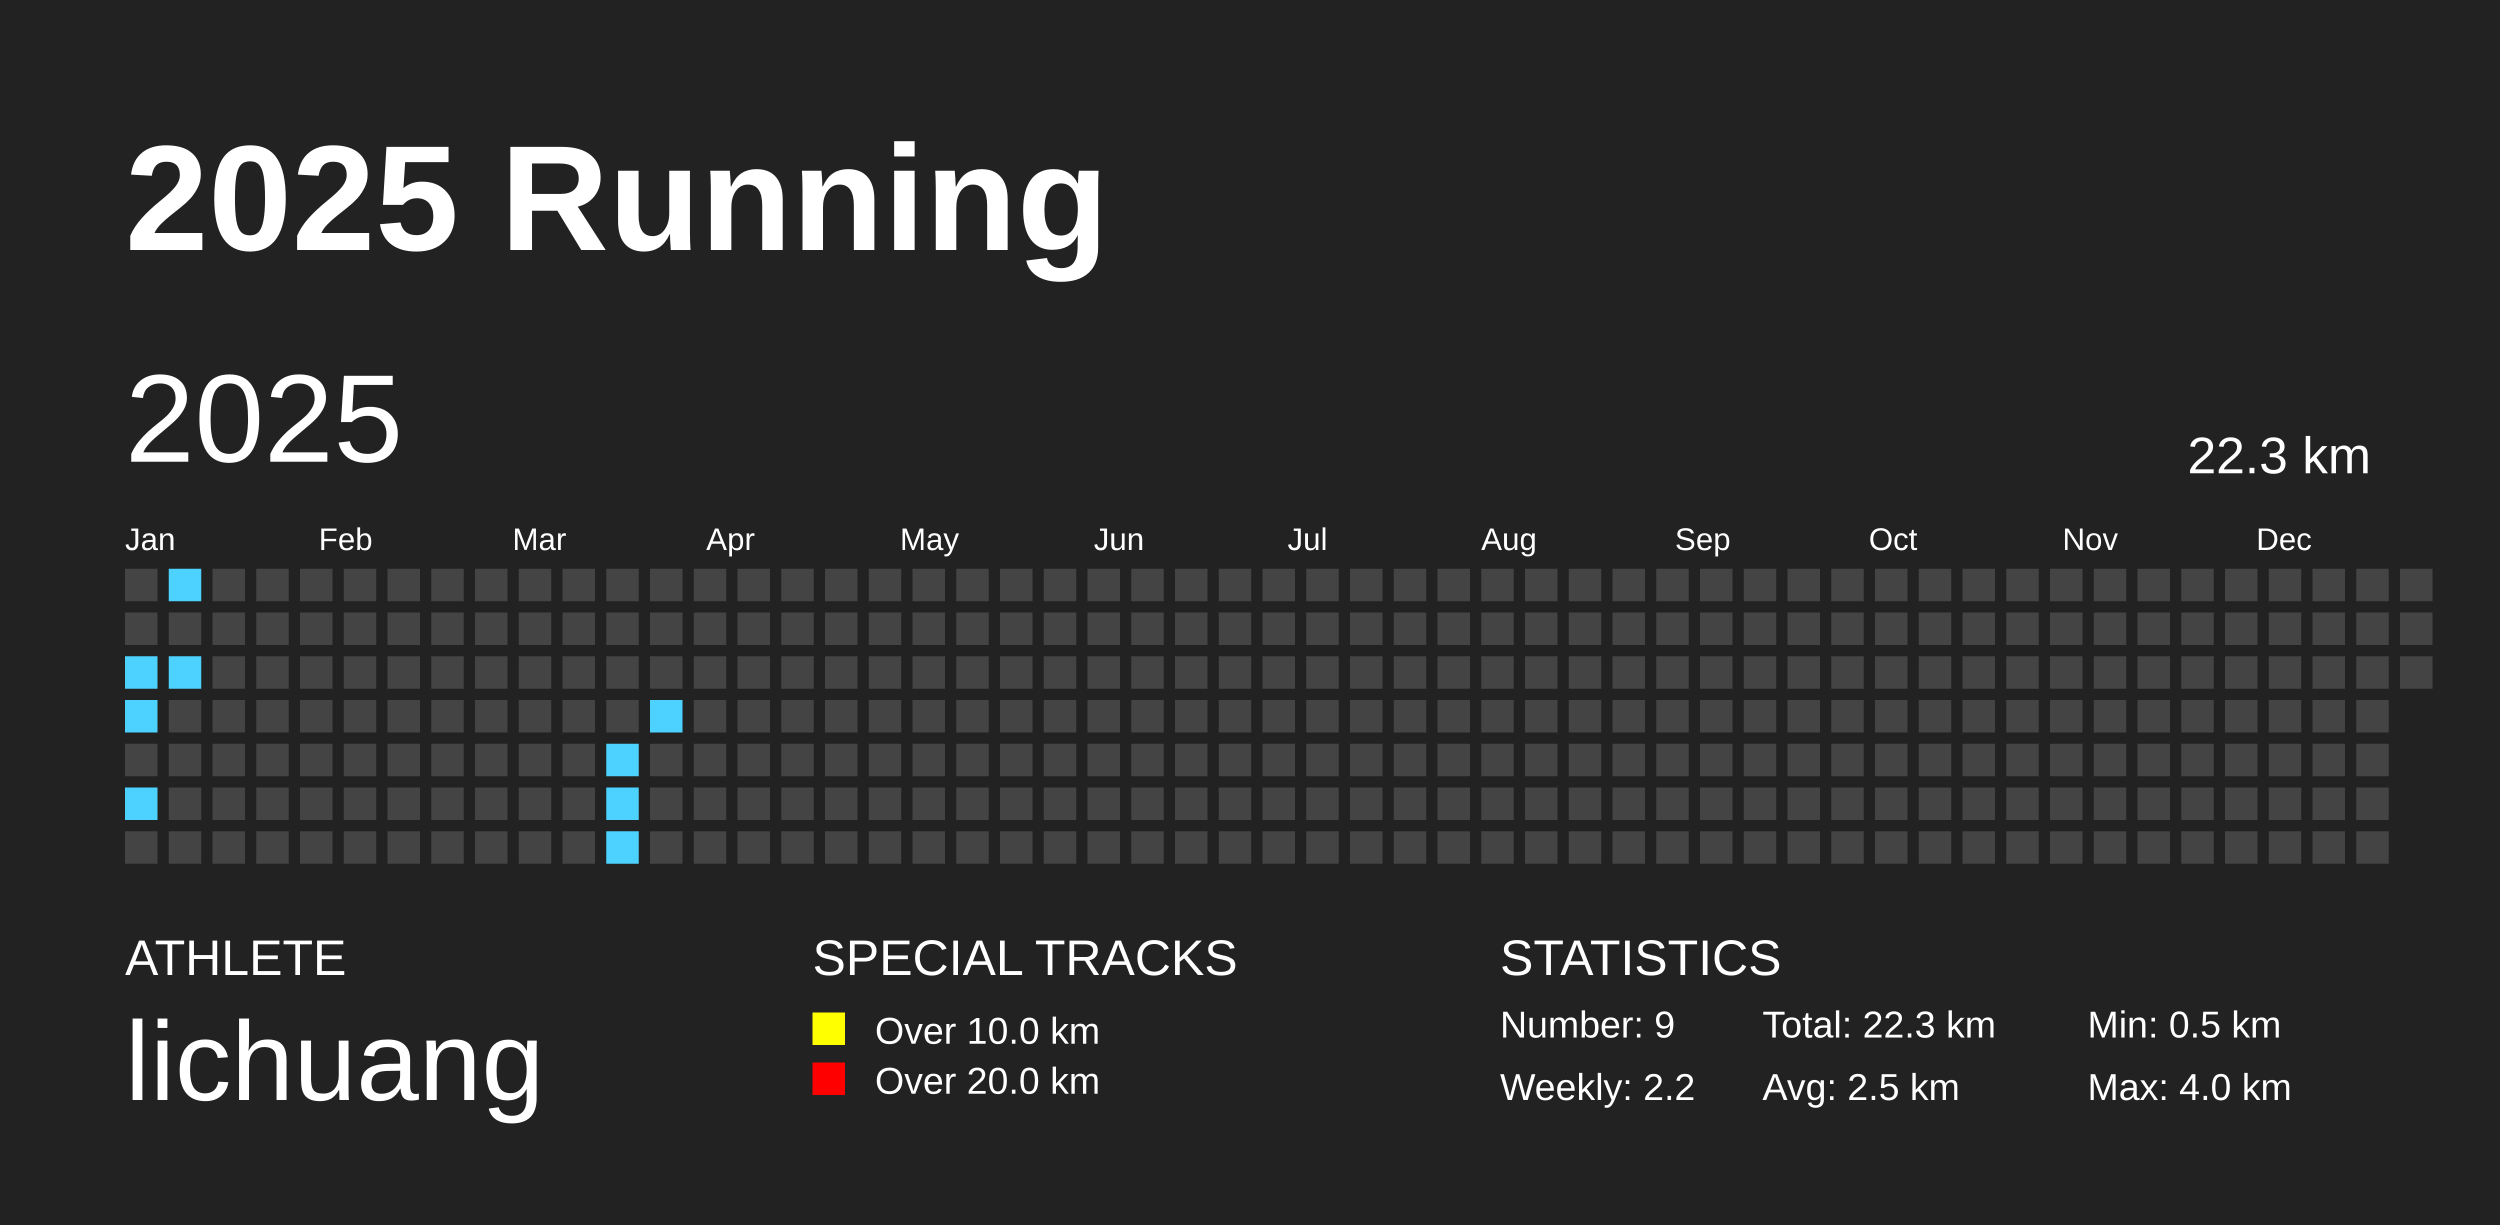
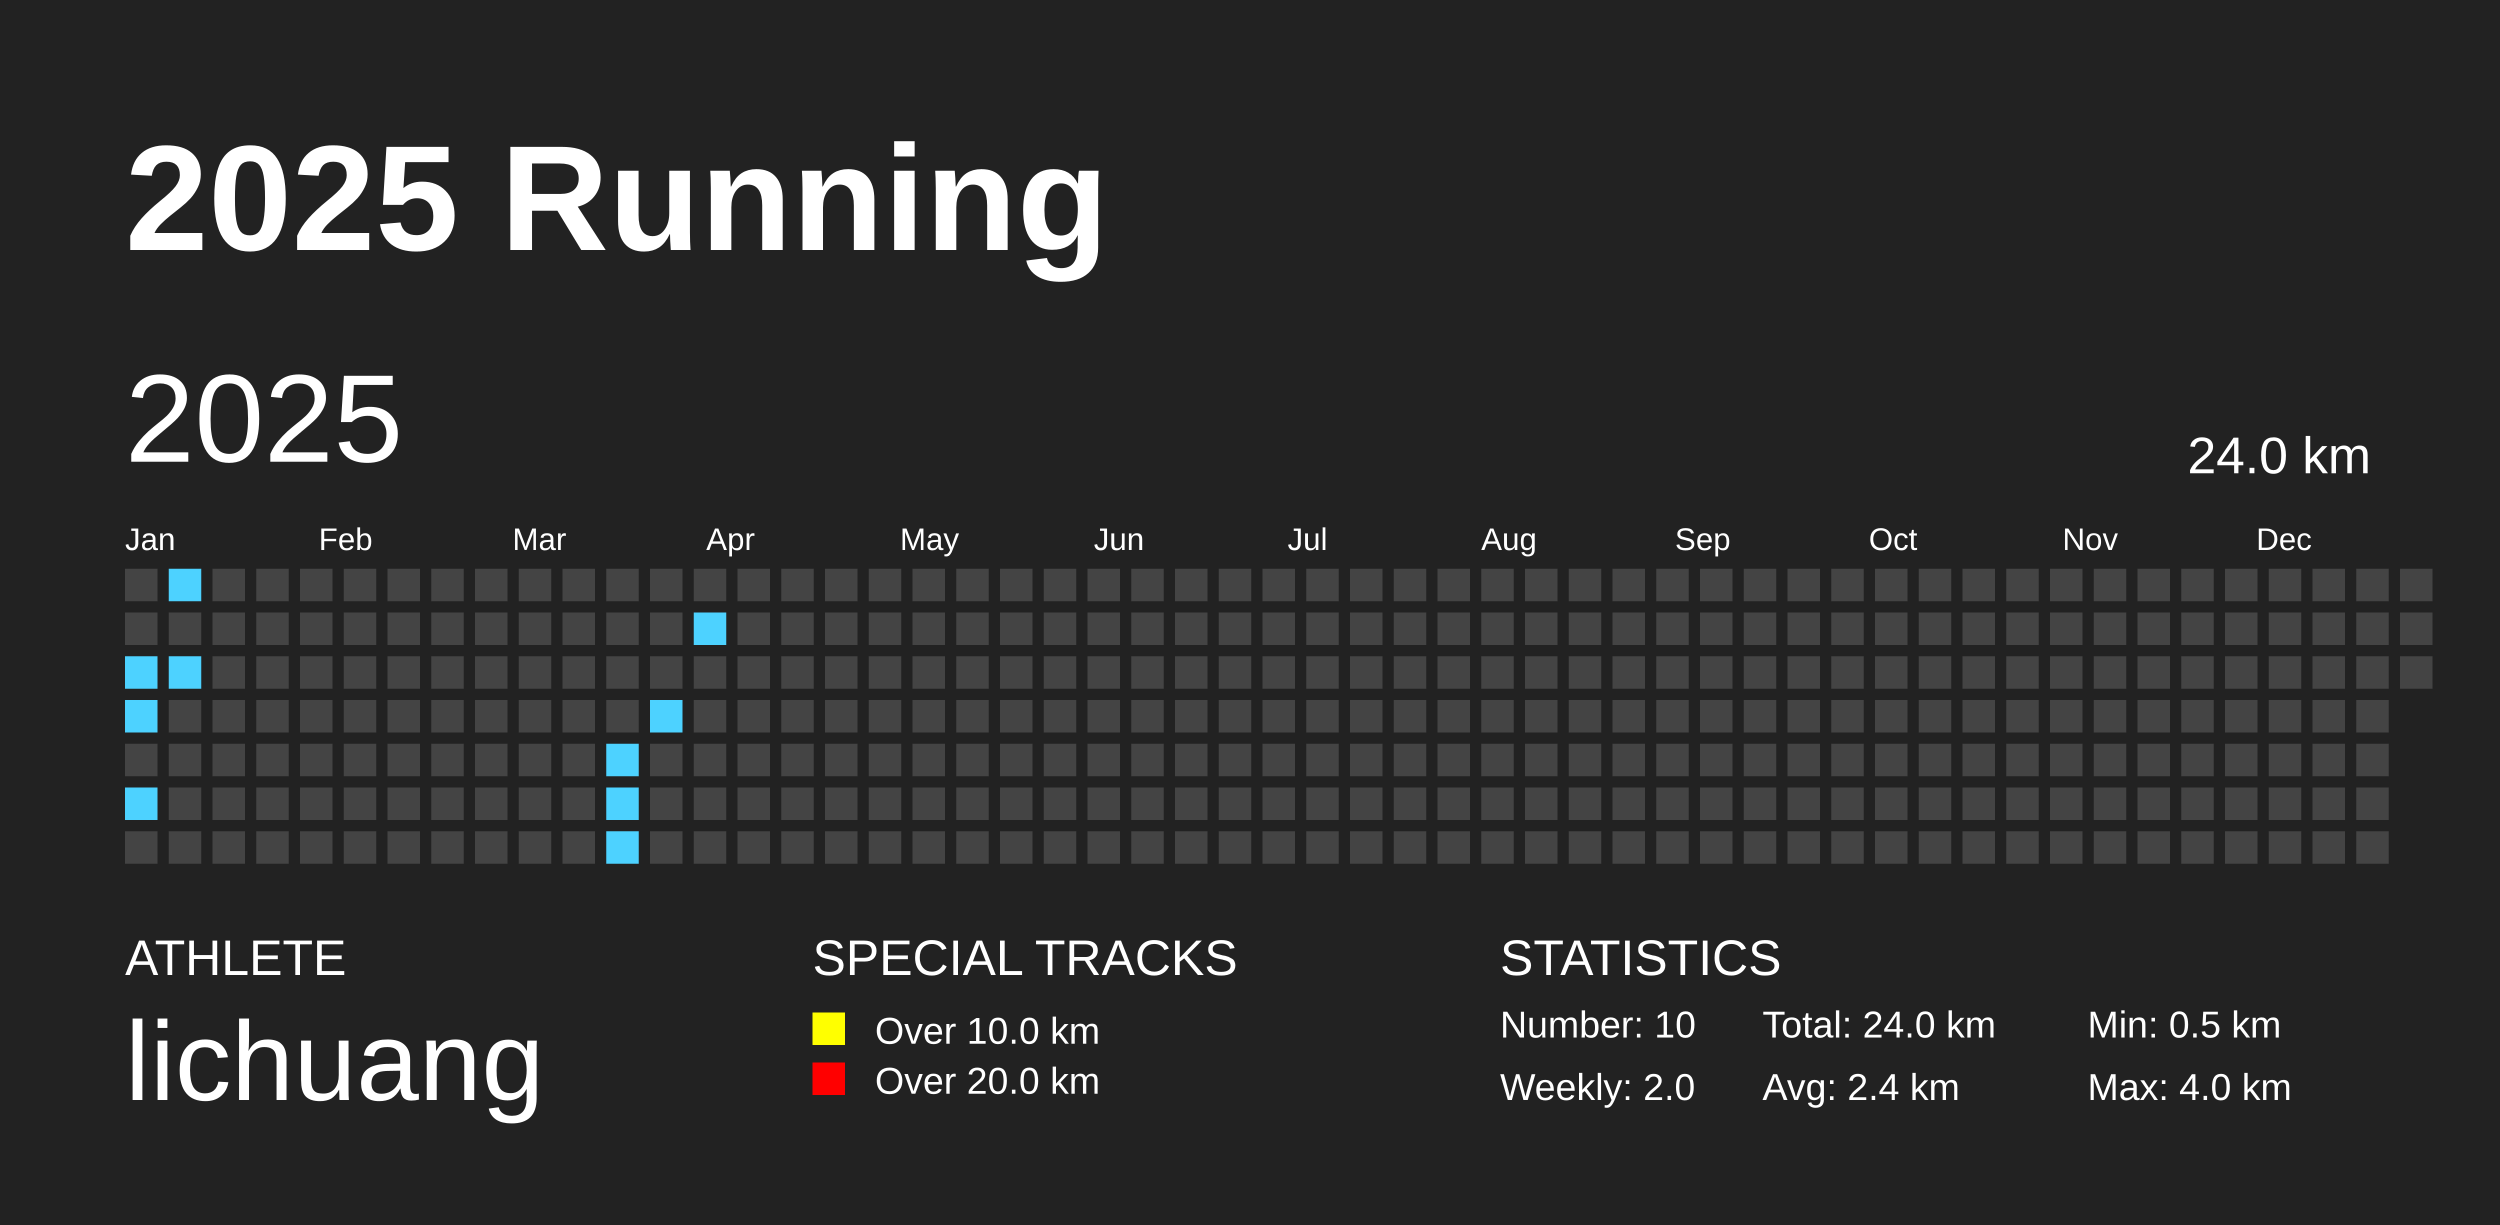
<svg xmlns="http://www.w3.org/2000/svg" baseProfile="full" height="98mm" version="1.1" viewBox="0,0,200,98" width="200mm">
  <defs />
  <rect fill="#222222" height="98" width="200" x="0" y="0" />
  <text fill="#FFFFFF" style="font-size:12px; font-family:Arial; font-weight:bold;" x="10" y="20">2025 Running</text>
  <text fill="#FFFFFF" style="font-size:4px; font-family:Arial" x="10" y="78">ATHLETE</text>
  <text fill="#FFFFFF" style="font-size:9px; font-family:Arial" x="10" y="88">lichuang</text>
  <text fill="#FFFFFF" style="font-size:4px; font-family:Arial" x="65" y="78">SPECIAL TRACKS</text>
  <rect fill="yellow" height="2.6" width="2.6" x="65" y="81" />
  <text fill="#FFFFFF" style="font-size:3px; font-family:Arial" x="70" y="83.5">Over 10.0 km</text>
  <rect fill="red" height="2.6" width="2.6" x="65" y="85" />
  <text fill="#FFFFFF" style="font-size:3px; font-family:Arial" x="70" y="87.5">Over 20.0 km</text>
  <text fill="#FFFFFF" style="font-size:4px; font-family:Arial" x="120" y="78">STATISTICS</text>
-   <text fill="#FFFFFF" style="font-size:3px; font-family:Arial" x="120" y="83">Number: 9</text>
-   <text fill="#FFFFFF" style="font-size:3px; font-family:Arial" x="120" y="88">Weekly: 2.2</text>
-   <text fill="#FFFFFF" style="font-size:3px; font-family:Arial" x="141" y="83">Total: 22.3 km</text>
-   <text fill="#FFFFFF" style="font-size:3px; font-family:Arial" x="141" y="88">Avg: 2.5 km</text>
+   <text fill="#FFFFFF" style="font-size:3px; font-family:Arial" x="120" y="83">Number: 10</text>
+   <text fill="#FFFFFF" style="font-size:3px; font-family:Arial" x="120" y="88">Weekly: 2.0</text>
+   <text fill="#FFFFFF" style="font-size:3px; font-family:Arial" x="141" y="83">Total: 24.0 km</text>
+   <text fill="#FFFFFF" style="font-size:3px; font-family:Arial" x="141" y="88">Avg: 2.4 km</text>
  <text fill="#FFFFFF" style="font-size:3px; font-family:Arial" x="167" y="83">Min: 0.5 km</text>
  <text fill="#FFFFFF" style="font-size:3px; font-family:Arial" x="167" y="88">Max: 4.0 km</text>
  <text dominant-baseline="hanging" fill="#FFFFFF" style="font-size:10.0px; font-family:Arial;" x="10" y="30">2025</text>
-   <text dominant-baseline="hanging" fill="#FFFFFF" style="font-size:4.125px; font-family:Arial;" x="175" y="35">22.3 km</text>
+   <text dominant-baseline="hanging" fill="#FFFFFF" style="font-size:4.125px; font-family:Arial;" x="175" y="35">24.0 km</text>
  <text fill="#FFFFFF" style="font-size:2.5px; font-family:Arial" x="10.0" y="44">Jan</text>
  <text fill="#FFFFFF" style="font-size:2.5px; font-family:Arial" x="25.5" y="44">Feb</text>
  <text fill="#FFFFFF" style="font-size:2.5px; font-family:Arial" x="41.0" y="44">Mar</text>
  <text fill="#FFFFFF" style="font-size:2.5px; font-family:Arial" x="56.5" y="44">Apr</text>
  <text fill="#FFFFFF" style="font-size:2.5px; font-family:Arial" x="72.0" y="44">May</text>
  <text fill="#FFFFFF" style="font-size:2.5px; font-family:Arial" x="87.5" y="44">Jun</text>
  <text fill="#FFFFFF" style="font-size:2.5px; font-family:Arial" x="103.0" y="44">Jul</text>
  <text fill="#FFFFFF" style="font-size:2.5px; font-family:Arial" x="118.5" y="44">Aug</text>
  <text fill="#FFFFFF" style="font-size:2.5px; font-family:Arial" x="134.0" y="44">Sep</text>
  <text fill="#FFFFFF" style="font-size:2.5px; font-family:Arial" x="149.5" y="44">Oct</text>
  <text fill="#FFFFFF" style="font-size:2.5px; font-family:Arial" x="165.0" y="44">Nov</text>
  <text fill="#FFFFFF" style="font-size:2.5px; font-family:Arial" x="180.5" y="44">Dec</text>
  <rect fill="#444444" height="2.6" width="2.6" x="10.0" y="45.5" />
  <rect fill="#444444" height="2.6" width="2.6" x="10.0" y="49.0" />
  <rect fill="#4dd2ff" height="2.6" width="2.6" x="10.0" y="52.5" />
  <rect fill="#4dd2ff" height="2.6" width="2.6" x="10.0" y="56.0" />
  <rect fill="#444444" height="2.6" width="2.6" x="10.0" y="59.5" />
  <rect fill="#4dd2ff" height="2.6" width="2.6" x="10.0" y="63.0" />
  <rect fill="#444444" height="2.6" width="2.6" x="10.0" y="66.5" />
  <rect fill="#4dd2ff" height="2.6" width="2.6" x="13.5" y="45.5" />
  <rect fill="#444444" height="2.6" width="2.6" x="13.5" y="49.0" />
  <rect fill="#4dd2ff" height="2.6" width="2.6" x="13.5" y="52.5" />
  <rect fill="#444444" height="2.6" width="2.6" x="13.5" y="56.0" />
  <rect fill="#444444" height="2.6" width="2.6" x="13.5" y="59.5" />
  <rect fill="#444444" height="2.6" width="2.6" x="13.5" y="63.0" />
  <rect fill="#444444" height="2.6" width="2.6" x="13.5" y="66.5" />
  <rect fill="#444444" height="2.6" width="2.6" x="17.0" y="45.5" />
  <rect fill="#444444" height="2.6" width="2.6" x="17.0" y="49.0" />
  <rect fill="#444444" height="2.6" width="2.6" x="17.0" y="52.5" />
  <rect fill="#444444" height="2.6" width="2.6" x="17.0" y="56.0" />
  <rect fill="#444444" height="2.6" width="2.6" x="17.0" y="59.5" />
  <rect fill="#444444" height="2.6" width="2.6" x="17.0" y="63.0" />
  <rect fill="#444444" height="2.6" width="2.6" x="17.0" y="66.5" />
  <rect fill="#444444" height="2.6" width="2.6" x="20.5" y="45.5" />
  <rect fill="#444444" height="2.6" width="2.6" x="20.5" y="49.0" />
  <rect fill="#444444" height="2.6" width="2.6" x="20.5" y="52.5" />
  <rect fill="#444444" height="2.6" width="2.6" x="20.5" y="56.0" />
  <rect fill="#444444" height="2.6" width="2.6" x="20.5" y="59.5" />
  <rect fill="#444444" height="2.6" width="2.6" x="20.5" y="63.0" />
  <rect fill="#444444" height="2.6" width="2.6" x="20.5" y="66.5" />
  <rect fill="#444444" height="2.6" width="2.6" x="24.0" y="45.5" />
  <rect fill="#444444" height="2.6" width="2.6" x="24.0" y="49.0" />
  <rect fill="#444444" height="2.6" width="2.6" x="24.0" y="52.5" />
  <rect fill="#444444" height="2.6" width="2.6" x="24.0" y="56.0" />
  <rect fill="#444444" height="2.6" width="2.6" x="24.0" y="59.5" />
  <rect fill="#444444" height="2.6" width="2.6" x="24.0" y="63.0" />
  <rect fill="#444444" height="2.6" width="2.6" x="24.0" y="66.5" />
  <rect fill="#444444" height="2.6" width="2.6" x="27.5" y="45.5" />
  <rect fill="#444444" height="2.6" width="2.6" x="27.5" y="49.0" />
  <rect fill="#444444" height="2.6" width="2.6" x="27.5" y="52.5" />
  <rect fill="#444444" height="2.6" width="2.6" x="27.5" y="56.0" />
  <rect fill="#444444" height="2.6" width="2.6" x="27.5" y="59.5" />
  <rect fill="#444444" height="2.6" width="2.6" x="27.5" y="63.0" />
  <rect fill="#444444" height="2.6" width="2.6" x="27.5" y="66.5" />
  <rect fill="#444444" height="2.6" width="2.6" x="31.0" y="45.5" />
  <rect fill="#444444" height="2.6" width="2.6" x="31.0" y="49.0" />
  <rect fill="#444444" height="2.6" width="2.6" x="31.0" y="52.5" />
  <rect fill="#444444" height="2.6" width="2.6" x="31.0" y="56.0" />
  <rect fill="#444444" height="2.6" width="2.6" x="31.0" y="59.5" />
  <rect fill="#444444" height="2.6" width="2.6" x="31.0" y="63.0" />
  <rect fill="#444444" height="2.6" width="2.6" x="31.0" y="66.5" />
  <rect fill="#444444" height="2.6" width="2.6" x="34.5" y="45.5" />
  <rect fill="#444444" height="2.6" width="2.6" x="34.5" y="49.0" />
  <rect fill="#444444" height="2.6" width="2.6" x="34.5" y="52.5" />
  <rect fill="#444444" height="2.6" width="2.6" x="34.5" y="56.0" />
  <rect fill="#444444" height="2.6" width="2.6" x="34.5" y="59.5" />
  <rect fill="#444444" height="2.6" width="2.6" x="34.5" y="63.0" />
  <rect fill="#444444" height="2.6" width="2.6" x="34.5" y="66.5" />
  <rect fill="#444444" height="2.6" width="2.6" x="38.0" y="45.5" />
  <rect fill="#444444" height="2.6" width="2.6" x="38.0" y="49.0" />
  <rect fill="#444444" height="2.6" width="2.6" x="38.0" y="52.5" />
  <rect fill="#444444" height="2.6" width="2.6" x="38.0" y="56.0" />
  <rect fill="#444444" height="2.6" width="2.6" x="38.0" y="59.5" />
  <rect fill="#444444" height="2.6" width="2.6" x="38.0" y="63.0" />
  <rect fill="#444444" height="2.6" width="2.6" x="38.0" y="66.5" />
  <rect fill="#444444" height="2.6" width="2.6" x="41.5" y="45.5" />
  <rect fill="#444444" height="2.6" width="2.6" x="41.5" y="49.0" />
  <rect fill="#444444" height="2.6" width="2.6" x="41.5" y="52.5" />
  <rect fill="#444444" height="2.6" width="2.6" x="41.5" y="56.0" />
  <rect fill="#444444" height="2.6" width="2.6" x="41.5" y="59.5" />
  <rect fill="#444444" height="2.6" width="2.6" x="41.5" y="63.0" />
  <rect fill="#444444" height="2.6" width="2.6" x="41.5" y="66.5" />
  <rect fill="#444444" height="2.6" width="2.6" x="45.0" y="45.5" />
  <rect fill="#444444" height="2.6" width="2.6" x="45.0" y="49.0" />
  <rect fill="#444444" height="2.6" width="2.6" x="45.0" y="52.5" />
  <rect fill="#444444" height="2.6" width="2.6" x="45.0" y="56.0" />
  <rect fill="#444444" height="2.6" width="2.6" x="45.0" y="59.5" />
  <rect fill="#444444" height="2.6" width="2.6" x="45.0" y="63.0" />
  <rect fill="#444444" height="2.6" width="2.6" x="45.0" y="66.5" />
  <rect fill="#444444" height="2.6" width="2.6" x="48.5" y="45.5" />
  <rect fill="#444444" height="2.6" width="2.6" x="48.5" y="49.0" />
  <rect fill="#444444" height="2.6" width="2.6" x="48.5" y="52.5" />
  <rect fill="#444444" height="2.6" width="2.6" x="48.5" y="56.0" />
  <rect fill="#4dd2ff" height="2.6" width="2.6" x="48.5" y="59.5" />
  <rect fill="#4dd2ff" height="2.6" width="2.6" x="48.5" y="63.0" />
  <rect fill="#4dd2ff" height="2.6" width="2.6" x="48.5" y="66.5" />
  <rect fill="#444444" height="2.6" width="2.6" x="52.0" y="45.5" />
  <rect fill="#444444" height="2.6" width="2.6" x="52.0" y="49.0" />
  <rect fill="#444444" height="2.6" width="2.6" x="52.0" y="52.5" />
  <rect fill="#4dd2ff" height="2.6" width="2.6" x="52.0" y="56.0" />
  <rect fill="#444444" height="2.6" width="2.6" x="52.0" y="59.5" />
  <rect fill="#444444" height="2.6" width="2.6" x="52.0" y="63.0" />
  <rect fill="#444444" height="2.6" width="2.6" x="52.0" y="66.5" />
  <rect fill="#444444" height="2.6" width="2.6" x="55.5" y="45.5" />
-   <rect fill="#444444" height="2.6" width="2.6" x="55.5" y="49.0" />
+   <rect fill="#4dd2ff" height="2.6" width="2.6" x="55.5" y="49.0" />
  <rect fill="#444444" height="2.6" width="2.6" x="55.5" y="52.5" />
  <rect fill="#444444" height="2.6" width="2.6" x="55.5" y="56.0" />
  <rect fill="#444444" height="2.6" width="2.6" x="55.5" y="59.5" />
  <rect fill="#444444" height="2.6" width="2.6" x="55.5" y="63.0" />
  <rect fill="#444444" height="2.6" width="2.6" x="55.5" y="66.5" />
  <rect fill="#444444" height="2.6" width="2.6" x="59.0" y="45.5" />
  <rect fill="#444444" height="2.6" width="2.6" x="59.0" y="49.0" />
  <rect fill="#444444" height="2.6" width="2.6" x="59.0" y="52.5" />
  <rect fill="#444444" height="2.6" width="2.6" x="59.0" y="56.0" />
  <rect fill="#444444" height="2.6" width="2.6" x="59.0" y="59.5" />
  <rect fill="#444444" height="2.6" width="2.6" x="59.0" y="63.0" />
  <rect fill="#444444" height="2.6" width="2.6" x="59.0" y="66.5" />
  <rect fill="#444444" height="2.6" width="2.6" x="62.5" y="45.5" />
  <rect fill="#444444" height="2.6" width="2.6" x="62.5" y="49.0" />
  <rect fill="#444444" height="2.6" width="2.6" x="62.5" y="52.5" />
  <rect fill="#444444" height="2.6" width="2.6" x="62.5" y="56.0" />
  <rect fill="#444444" height="2.6" width="2.6" x="62.5" y="59.5" />
  <rect fill="#444444" height="2.6" width="2.6" x="62.5" y="63.0" />
  <rect fill="#444444" height="2.6" width="2.6" x="62.5" y="66.5" />
  <rect fill="#444444" height="2.6" width="2.6" x="66.0" y="45.5" />
  <rect fill="#444444" height="2.6" width="2.6" x="66.0" y="49.0" />
  <rect fill="#444444" height="2.6" width="2.6" x="66.0" y="52.5" />
  <rect fill="#444444" height="2.6" width="2.6" x="66.0" y="56.0" />
  <rect fill="#444444" height="2.6" width="2.6" x="66.0" y="59.5" />
  <rect fill="#444444" height="2.6" width="2.6" x="66.0" y="63.0" />
  <rect fill="#444444" height="2.6" width="2.6" x="66.0" y="66.5" />
  <rect fill="#444444" height="2.6" width="2.6" x="69.5" y="45.5" />
  <rect fill="#444444" height="2.6" width="2.6" x="69.5" y="49.0" />
  <rect fill="#444444" height="2.6" width="2.6" x="69.5" y="52.5" />
  <rect fill="#444444" height="2.6" width="2.6" x="69.5" y="56.0" />
  <rect fill="#444444" height="2.6" width="2.6" x="69.5" y="59.5" />
  <rect fill="#444444" height="2.6" width="2.6" x="69.5" y="63.0" />
  <rect fill="#444444" height="2.6" width="2.6" x="69.5" y="66.5" />
  <rect fill="#444444" height="2.6" width="2.6" x="73.0" y="45.5" />
  <rect fill="#444444" height="2.6" width="2.6" x="73.0" y="49.0" />
  <rect fill="#444444" height="2.6" width="2.6" x="73.0" y="52.5" />
  <rect fill="#444444" height="2.6" width="2.6" x="73.0" y="56.0" />
  <rect fill="#444444" height="2.6" width="2.6" x="73.0" y="59.5" />
  <rect fill="#444444" height="2.6" width="2.6" x="73.0" y="63.0" />
  <rect fill="#444444" height="2.6" width="2.6" x="73.0" y="66.5" />
  <rect fill="#444444" height="2.6" width="2.6" x="76.5" y="45.5" />
  <rect fill="#444444" height="2.6" width="2.6" x="76.5" y="49.0" />
  <rect fill="#444444" height="2.6" width="2.6" x="76.5" y="52.5" />
  <rect fill="#444444" height="2.6" width="2.6" x="76.5" y="56.0" />
  <rect fill="#444444" height="2.6" width="2.6" x="76.5" y="59.5" />
  <rect fill="#444444" height="2.6" width="2.6" x="76.5" y="63.0" />
  <rect fill="#444444" height="2.6" width="2.6" x="76.5" y="66.5" />
  <rect fill="#444444" height="2.6" width="2.6" x="80.0" y="45.5" />
  <rect fill="#444444" height="2.6" width="2.6" x="80.0" y="49.0" />
  <rect fill="#444444" height="2.6" width="2.6" x="80.0" y="52.5" />
  <rect fill="#444444" height="2.6" width="2.6" x="80.0" y="56.0" />
  <rect fill="#444444" height="2.6" width="2.6" x="80.0" y="59.5" />
  <rect fill="#444444" height="2.6" width="2.6" x="80.0" y="63.0" />
  <rect fill="#444444" height="2.6" width="2.6" x="80.0" y="66.5" />
  <rect fill="#444444" height="2.6" width="2.6" x="83.5" y="45.5" />
  <rect fill="#444444" height="2.6" width="2.6" x="83.5" y="49.0" />
  <rect fill="#444444" height="2.6" width="2.6" x="83.5" y="52.5" />
  <rect fill="#444444" height="2.6" width="2.6" x="83.5" y="56.0" />
  <rect fill="#444444" height="2.6" width="2.6" x="83.5" y="59.5" />
  <rect fill="#444444" height="2.6" width="2.6" x="83.5" y="63.0" />
  <rect fill="#444444" height="2.6" width="2.6" x="83.5" y="66.5" />
  <rect fill="#444444" height="2.6" width="2.6" x="87.0" y="45.5" />
  <rect fill="#444444" height="2.6" width="2.6" x="87.0" y="49.0" />
  <rect fill="#444444" height="2.6" width="2.6" x="87.0" y="52.5" />
  <rect fill="#444444" height="2.6" width="2.6" x="87.0" y="56.0" />
  <rect fill="#444444" height="2.6" width="2.6" x="87.0" y="59.5" />
  <rect fill="#444444" height="2.6" width="2.6" x="87.0" y="63.0" />
  <rect fill="#444444" height="2.6" width="2.6" x="87.0" y="66.5" />
  <rect fill="#444444" height="2.6" width="2.6" x="90.5" y="45.5" />
  <rect fill="#444444" height="2.6" width="2.6" x="90.5" y="49.0" />
  <rect fill="#444444" height="2.6" width="2.6" x="90.5" y="52.5" />
  <rect fill="#444444" height="2.6" width="2.6" x="90.5" y="56.0" />
  <rect fill="#444444" height="2.6" width="2.6" x="90.5" y="59.5" />
  <rect fill="#444444" height="2.6" width="2.6" x="90.5" y="63.0" />
  <rect fill="#444444" height="2.6" width="2.6" x="90.5" y="66.5" />
  <rect fill="#444444" height="2.6" width="2.6" x="94.0" y="45.5" />
  <rect fill="#444444" height="2.6" width="2.6" x="94.0" y="49.0" />
  <rect fill="#444444" height="2.6" width="2.6" x="94.0" y="52.5" />
  <rect fill="#444444" height="2.6" width="2.6" x="94.0" y="56.0" />
  <rect fill="#444444" height="2.6" width="2.6" x="94.0" y="59.5" />
  <rect fill="#444444" height="2.6" width="2.6" x="94.0" y="63.0" />
  <rect fill="#444444" height="2.6" width="2.6" x="94.0" y="66.5" />
  <rect fill="#444444" height="2.6" width="2.6" x="97.5" y="45.5" />
  <rect fill="#444444" height="2.6" width="2.6" x="97.5" y="49.0" />
  <rect fill="#444444" height="2.6" width="2.6" x="97.5" y="52.5" />
  <rect fill="#444444" height="2.6" width="2.6" x="97.5" y="56.0" />
  <rect fill="#444444" height="2.6" width="2.6" x="97.5" y="59.5" />
  <rect fill="#444444" height="2.6" width="2.6" x="97.5" y="63.0" />
  <rect fill="#444444" height="2.6" width="2.6" x="97.5" y="66.5" />
  <rect fill="#444444" height="2.6" width="2.6" x="101.0" y="45.5" />
  <rect fill="#444444" height="2.6" width="2.6" x="101.0" y="49.0" />
  <rect fill="#444444" height="2.6" width="2.6" x="101.0" y="52.5" />
  <rect fill="#444444" height="2.6" width="2.6" x="101.0" y="56.0" />
  <rect fill="#444444" height="2.6" width="2.6" x="101.0" y="59.5" />
  <rect fill="#444444" height="2.6" width="2.6" x="101.0" y="63.0" />
  <rect fill="#444444" height="2.6" width="2.6" x="101.0" y="66.5" />
  <rect fill="#444444" height="2.6" width="2.6" x="104.5" y="45.5" />
  <rect fill="#444444" height="2.6" width="2.6" x="104.5" y="49.0" />
  <rect fill="#444444" height="2.6" width="2.6" x="104.5" y="52.5" />
  <rect fill="#444444" height="2.6" width="2.6" x="104.5" y="56.0" />
  <rect fill="#444444" height="2.6" width="2.6" x="104.5" y="59.5" />
  <rect fill="#444444" height="2.6" width="2.6" x="104.5" y="63.0" />
  <rect fill="#444444" height="2.6" width="2.6" x="104.5" y="66.5" />
  <rect fill="#444444" height="2.6" width="2.6" x="108.0" y="45.5" />
  <rect fill="#444444" height="2.6" width="2.6" x="108.0" y="49.0" />
  <rect fill="#444444" height="2.6" width="2.6" x="108.0" y="52.5" />
  <rect fill="#444444" height="2.6" width="2.6" x="108.0" y="56.0" />
  <rect fill="#444444" height="2.6" width="2.6" x="108.0" y="59.5" />
  <rect fill="#444444" height="2.6" width="2.6" x="108.0" y="63.0" />
  <rect fill="#444444" height="2.6" width="2.6" x="108.0" y="66.5" />
  <rect fill="#444444" height="2.6" width="2.6" x="111.5" y="45.5" />
  <rect fill="#444444" height="2.6" width="2.6" x="111.5" y="49.0" />
  <rect fill="#444444" height="2.6" width="2.6" x="111.5" y="52.5" />
  <rect fill="#444444" height="2.6" width="2.6" x="111.5" y="56.0" />
  <rect fill="#444444" height="2.6" width="2.6" x="111.5" y="59.5" />
  <rect fill="#444444" height="2.6" width="2.6" x="111.5" y="63.0" />
  <rect fill="#444444" height="2.6" width="2.6" x="111.5" y="66.5" />
  <rect fill="#444444" height="2.6" width="2.6" x="115.0" y="45.5" />
  <rect fill="#444444" height="2.6" width="2.6" x="115.0" y="49.0" />
  <rect fill="#444444" height="2.6" width="2.6" x="115.0" y="52.5" />
  <rect fill="#444444" height="2.6" width="2.6" x="115.0" y="56.0" />
  <rect fill="#444444" height="2.6" width="2.6" x="115.0" y="59.5" />
  <rect fill="#444444" height="2.6" width="2.6" x="115.0" y="63.0" />
  <rect fill="#444444" height="2.6" width="2.6" x="115.0" y="66.5" />
  <rect fill="#444444" height="2.6" width="2.6" x="118.5" y="45.5" />
  <rect fill="#444444" height="2.6" width="2.6" x="118.5" y="49.0" />
  <rect fill="#444444" height="2.6" width="2.6" x="118.5" y="52.5" />
  <rect fill="#444444" height="2.6" width="2.6" x="118.5" y="56.0" />
  <rect fill="#444444" height="2.6" width="2.6" x="118.5" y="59.5" />
  <rect fill="#444444" height="2.6" width="2.6" x="118.5" y="63.0" />
  <rect fill="#444444" height="2.6" width="2.6" x="118.5" y="66.5" />
  <rect fill="#444444" height="2.6" width="2.6" x="122.0" y="45.5" />
  <rect fill="#444444" height="2.6" width="2.6" x="122.0" y="49.0" />
  <rect fill="#444444" height="2.6" width="2.6" x="122.0" y="52.5" />
  <rect fill="#444444" height="2.6" width="2.6" x="122.0" y="56.0" />
  <rect fill="#444444" height="2.6" width="2.6" x="122.0" y="59.5" />
  <rect fill="#444444" height="2.6" width="2.6" x="122.0" y="63.0" />
  <rect fill="#444444" height="2.6" width="2.6" x="122.0" y="66.5" />
  <rect fill="#444444" height="2.6" width="2.6" x="125.5" y="45.5" />
  <rect fill="#444444" height="2.6" width="2.6" x="125.5" y="49.0" />
  <rect fill="#444444" height="2.6" width="2.6" x="125.5" y="52.5" />
  <rect fill="#444444" height="2.6" width="2.6" x="125.5" y="56.0" />
  <rect fill="#444444" height="2.6" width="2.6" x="125.5" y="59.5" />
  <rect fill="#444444" height="2.6" width="2.6" x="125.5" y="63.0" />
  <rect fill="#444444" height="2.6" width="2.6" x="125.5" y="66.5" />
  <rect fill="#444444" height="2.6" width="2.6" x="129.0" y="45.5" />
  <rect fill="#444444" height="2.6" width="2.6" x="129.0" y="49.0" />
  <rect fill="#444444" height="2.6" width="2.6" x="129.0" y="52.5" />
  <rect fill="#444444" height="2.6" width="2.6" x="129.0" y="56.0" />
  <rect fill="#444444" height="2.6" width="2.6" x="129.0" y="59.5" />
  <rect fill="#444444" height="2.6" width="2.6" x="129.0" y="63.0" />
  <rect fill="#444444" height="2.6" width="2.6" x="129.0" y="66.5" />
  <rect fill="#444444" height="2.6" width="2.6" x="132.5" y="45.5" />
  <rect fill="#444444" height="2.6" width="2.6" x="132.5" y="49.0" />
  <rect fill="#444444" height="2.6" width="2.6" x="132.5" y="52.5" />
  <rect fill="#444444" height="2.6" width="2.6" x="132.5" y="56.0" />
  <rect fill="#444444" height="2.6" width="2.6" x="132.5" y="59.5" />
  <rect fill="#444444" height="2.6" width="2.6" x="132.5" y="63.0" />
  <rect fill="#444444" height="2.6" width="2.6" x="132.5" y="66.5" />
  <rect fill="#444444" height="2.6" width="2.6" x="136.0" y="45.5" />
  <rect fill="#444444" height="2.6" width="2.6" x="136.0" y="49.0" />
  <rect fill="#444444" height="2.6" width="2.6" x="136.0" y="52.5" />
  <rect fill="#444444" height="2.6" width="2.6" x="136.0" y="56.0" />
  <rect fill="#444444" height="2.6" width="2.6" x="136.0" y="59.5" />
  <rect fill="#444444" height="2.6" width="2.6" x="136.0" y="63.0" />
  <rect fill="#444444" height="2.6" width="2.6" x="136.0" y="66.5" />
  <rect fill="#444444" height="2.6" width="2.6" x="139.5" y="45.5" />
  <rect fill="#444444" height="2.6" width="2.6" x="139.5" y="49.0" />
  <rect fill="#444444" height="2.6" width="2.6" x="139.5" y="52.5" />
  <rect fill="#444444" height="2.6" width="2.6" x="139.5" y="56.0" />
  <rect fill="#444444" height="2.6" width="2.6" x="139.5" y="59.5" />
  <rect fill="#444444" height="2.6" width="2.6" x="139.5" y="63.0" />
  <rect fill="#444444" height="2.6" width="2.6" x="139.5" y="66.5" />
  <rect fill="#444444" height="2.6" width="2.6" x="143.0" y="45.5" />
  <rect fill="#444444" height="2.6" width="2.6" x="143.0" y="49.0" />
  <rect fill="#444444" height="2.6" width="2.6" x="143.0" y="52.5" />
  <rect fill="#444444" height="2.6" width="2.6" x="143.0" y="56.0" />
  <rect fill="#444444" height="2.6" width="2.6" x="143.0" y="59.5" />
  <rect fill="#444444" height="2.6" width="2.6" x="143.0" y="63.0" />
  <rect fill="#444444" height="2.6" width="2.6" x="143.0" y="66.5" />
  <rect fill="#444444" height="2.6" width="2.6" x="146.5" y="45.5" />
  <rect fill="#444444" height="2.6" width="2.6" x="146.5" y="49.0" />
  <rect fill="#444444" height="2.6" width="2.6" x="146.5" y="52.5" />
  <rect fill="#444444" height="2.6" width="2.6" x="146.5" y="56.0" />
  <rect fill="#444444" height="2.6" width="2.6" x="146.5" y="59.5" />
  <rect fill="#444444" height="2.6" width="2.6" x="146.5" y="63.0" />
  <rect fill="#444444" height="2.6" width="2.6" x="146.5" y="66.5" />
  <rect fill="#444444" height="2.6" width="2.6" x="150.0" y="45.5" />
  <rect fill="#444444" height="2.6" width="2.6" x="150.0" y="49.0" />
  <rect fill="#444444" height="2.6" width="2.6" x="150.0" y="52.5" />
  <rect fill="#444444" height="2.6" width="2.6" x="150.0" y="56.0" />
  <rect fill="#444444" height="2.6" width="2.6" x="150.0" y="59.5" />
  <rect fill="#444444" height="2.6" width="2.6" x="150.0" y="63.0" />
  <rect fill="#444444" height="2.6" width="2.6" x="150.0" y="66.5" />
  <rect fill="#444444" height="2.6" width="2.6" x="153.5" y="45.5" />
  <rect fill="#444444" height="2.6" width="2.6" x="153.5" y="49.0" />
  <rect fill="#444444" height="2.6" width="2.6" x="153.5" y="52.5" />
  <rect fill="#444444" height="2.6" width="2.6" x="153.5" y="56.0" />
  <rect fill="#444444" height="2.6" width="2.6" x="153.5" y="59.5" />
  <rect fill="#444444" height="2.6" width="2.6" x="153.5" y="63.0" />
  <rect fill="#444444" height="2.6" width="2.6" x="153.5" y="66.5" />
  <rect fill="#444444" height="2.6" width="2.6" x="157.0" y="45.5" />
  <rect fill="#444444" height="2.6" width="2.6" x="157.0" y="49.0" />
  <rect fill="#444444" height="2.6" width="2.6" x="157.0" y="52.5" />
  <rect fill="#444444" height="2.6" width="2.6" x="157.0" y="56.0" />
  <rect fill="#444444" height="2.6" width="2.6" x="157.0" y="59.5" />
  <rect fill="#444444" height="2.6" width="2.6" x="157.0" y="63.0" />
  <rect fill="#444444" height="2.6" width="2.6" x="157.0" y="66.5" />
  <rect fill="#444444" height="2.6" width="2.6" x="160.5" y="45.5" />
  <rect fill="#444444" height="2.6" width="2.6" x="160.5" y="49.0" />
  <rect fill="#444444" height="2.6" width="2.6" x="160.5" y="52.5" />
  <rect fill="#444444" height="2.6" width="2.6" x="160.5" y="56.0" />
  <rect fill="#444444" height="2.6" width="2.6" x="160.5" y="59.5" />
  <rect fill="#444444" height="2.6" width="2.6" x="160.5" y="63.0" />
  <rect fill="#444444" height="2.6" width="2.6" x="160.5" y="66.5" />
  <rect fill="#444444" height="2.6" width="2.6" x="164.0" y="45.5" />
  <rect fill="#444444" height="2.6" width="2.6" x="164.0" y="49.0" />
  <rect fill="#444444" height="2.6" width="2.6" x="164.0" y="52.5" />
  <rect fill="#444444" height="2.6" width="2.6" x="164.0" y="56.0" />
  <rect fill="#444444" height="2.6" width="2.6" x="164.0" y="59.5" />
  <rect fill="#444444" height="2.6" width="2.6" x="164.0" y="63.0" />
  <rect fill="#444444" height="2.6" width="2.6" x="164.0" y="66.5" />
  <rect fill="#444444" height="2.6" width="2.6" x="167.5" y="45.5" />
  <rect fill="#444444" height="2.6" width="2.6" x="167.5" y="49.0" />
  <rect fill="#444444" height="2.6" width="2.6" x="167.5" y="52.5" />
  <rect fill="#444444" height="2.6" width="2.6" x="167.5" y="56.0" />
  <rect fill="#444444" height="2.6" width="2.6" x="167.5" y="59.5" />
  <rect fill="#444444" height="2.6" width="2.6" x="167.5" y="63.0" />
  <rect fill="#444444" height="2.6" width="2.6" x="167.5" y="66.5" />
  <rect fill="#444444" height="2.6" width="2.6" x="171.0" y="45.5" />
  <rect fill="#444444" height="2.6" width="2.6" x="171.0" y="49.0" />
  <rect fill="#444444" height="2.6" width="2.6" x="171.0" y="52.5" />
  <rect fill="#444444" height="2.6" width="2.6" x="171.0" y="56.0" />
  <rect fill="#444444" height="2.6" width="2.6" x="171.0" y="59.5" />
  <rect fill="#444444" height="2.6" width="2.6" x="171.0" y="63.0" />
  <rect fill="#444444" height="2.6" width="2.6" x="171.0" y="66.5" />
  <rect fill="#444444" height="2.6" width="2.6" x="174.5" y="45.5" />
  <rect fill="#444444" height="2.6" width="2.6" x="174.5" y="49.0" />
  <rect fill="#444444" height="2.6" width="2.6" x="174.5" y="52.5" />
  <rect fill="#444444" height="2.6" width="2.6" x="174.5" y="56.0" />
  <rect fill="#444444" height="2.6" width="2.6" x="174.5" y="59.5" />
  <rect fill="#444444" height="2.6" width="2.6" x="174.5" y="63.0" />
  <rect fill="#444444" height="2.6" width="2.6" x="174.5" y="66.5" />
  <rect fill="#444444" height="2.6" width="2.6" x="178.0" y="45.5" />
  <rect fill="#444444" height="2.6" width="2.6" x="178.0" y="49.0" />
  <rect fill="#444444" height="2.6" width="2.6" x="178.0" y="52.5" />
  <rect fill="#444444" height="2.6" width="2.6" x="178.0" y="56.0" />
  <rect fill="#444444" height="2.6" width="2.6" x="178.0" y="59.5" />
  <rect fill="#444444" height="2.6" width="2.6" x="178.0" y="63.0" />
  <rect fill="#444444" height="2.6" width="2.6" x="178.0" y="66.5" />
  <rect fill="#444444" height="2.6" width="2.6" x="181.5" y="45.5" />
  <rect fill="#444444" height="2.6" width="2.6" x="181.5" y="49.0" />
  <rect fill="#444444" height="2.6" width="2.6" x="181.5" y="52.5" />
  <rect fill="#444444" height="2.6" width="2.6" x="181.5" y="56.0" />
  <rect fill="#444444" height="2.6" width="2.6" x="181.5" y="59.5" />
  <rect fill="#444444" height="2.6" width="2.6" x="181.5" y="63.0" />
  <rect fill="#444444" height="2.6" width="2.6" x="181.5" y="66.5" />
  <rect fill="#444444" height="2.6" width="2.6" x="185.0" y="45.5" />
  <rect fill="#444444" height="2.6" width="2.6" x="185.0" y="49.0" />
  <rect fill="#444444" height="2.6" width="2.6" x="185.0" y="52.5" />
  <rect fill="#444444" height="2.6" width="2.6" x="185.0" y="56.0" />
  <rect fill="#444444" height="2.6" width="2.6" x="185.0" y="59.5" />
  <rect fill="#444444" height="2.6" width="2.6" x="185.0" y="63.0" />
  <rect fill="#444444" height="2.6" width="2.6" x="185.0" y="66.5" />
  <rect fill="#444444" height="2.6" width="2.6" x="188.5" y="45.5" />
  <rect fill="#444444" height="2.6" width="2.6" x="188.5" y="49.0" />
  <rect fill="#444444" height="2.6" width="2.6" x="188.5" y="52.5" />
  <rect fill="#444444" height="2.6" width="2.6" x="188.5" y="56.0" />
  <rect fill="#444444" height="2.6" width="2.6" x="188.5" y="59.5" />
  <rect fill="#444444" height="2.6" width="2.6" x="188.5" y="63.0" />
  <rect fill="#444444" height="2.6" width="2.6" x="188.5" y="66.5" />
  <rect fill="#444444" height="2.6" width="2.6" x="192.0" y="45.5" />
  <rect fill="#444444" height="2.6" width="2.6" x="192.0" y="49.0" />
  <rect fill="#444444" height="2.6" width="2.6" x="192.0" y="52.5" />
</svg>
